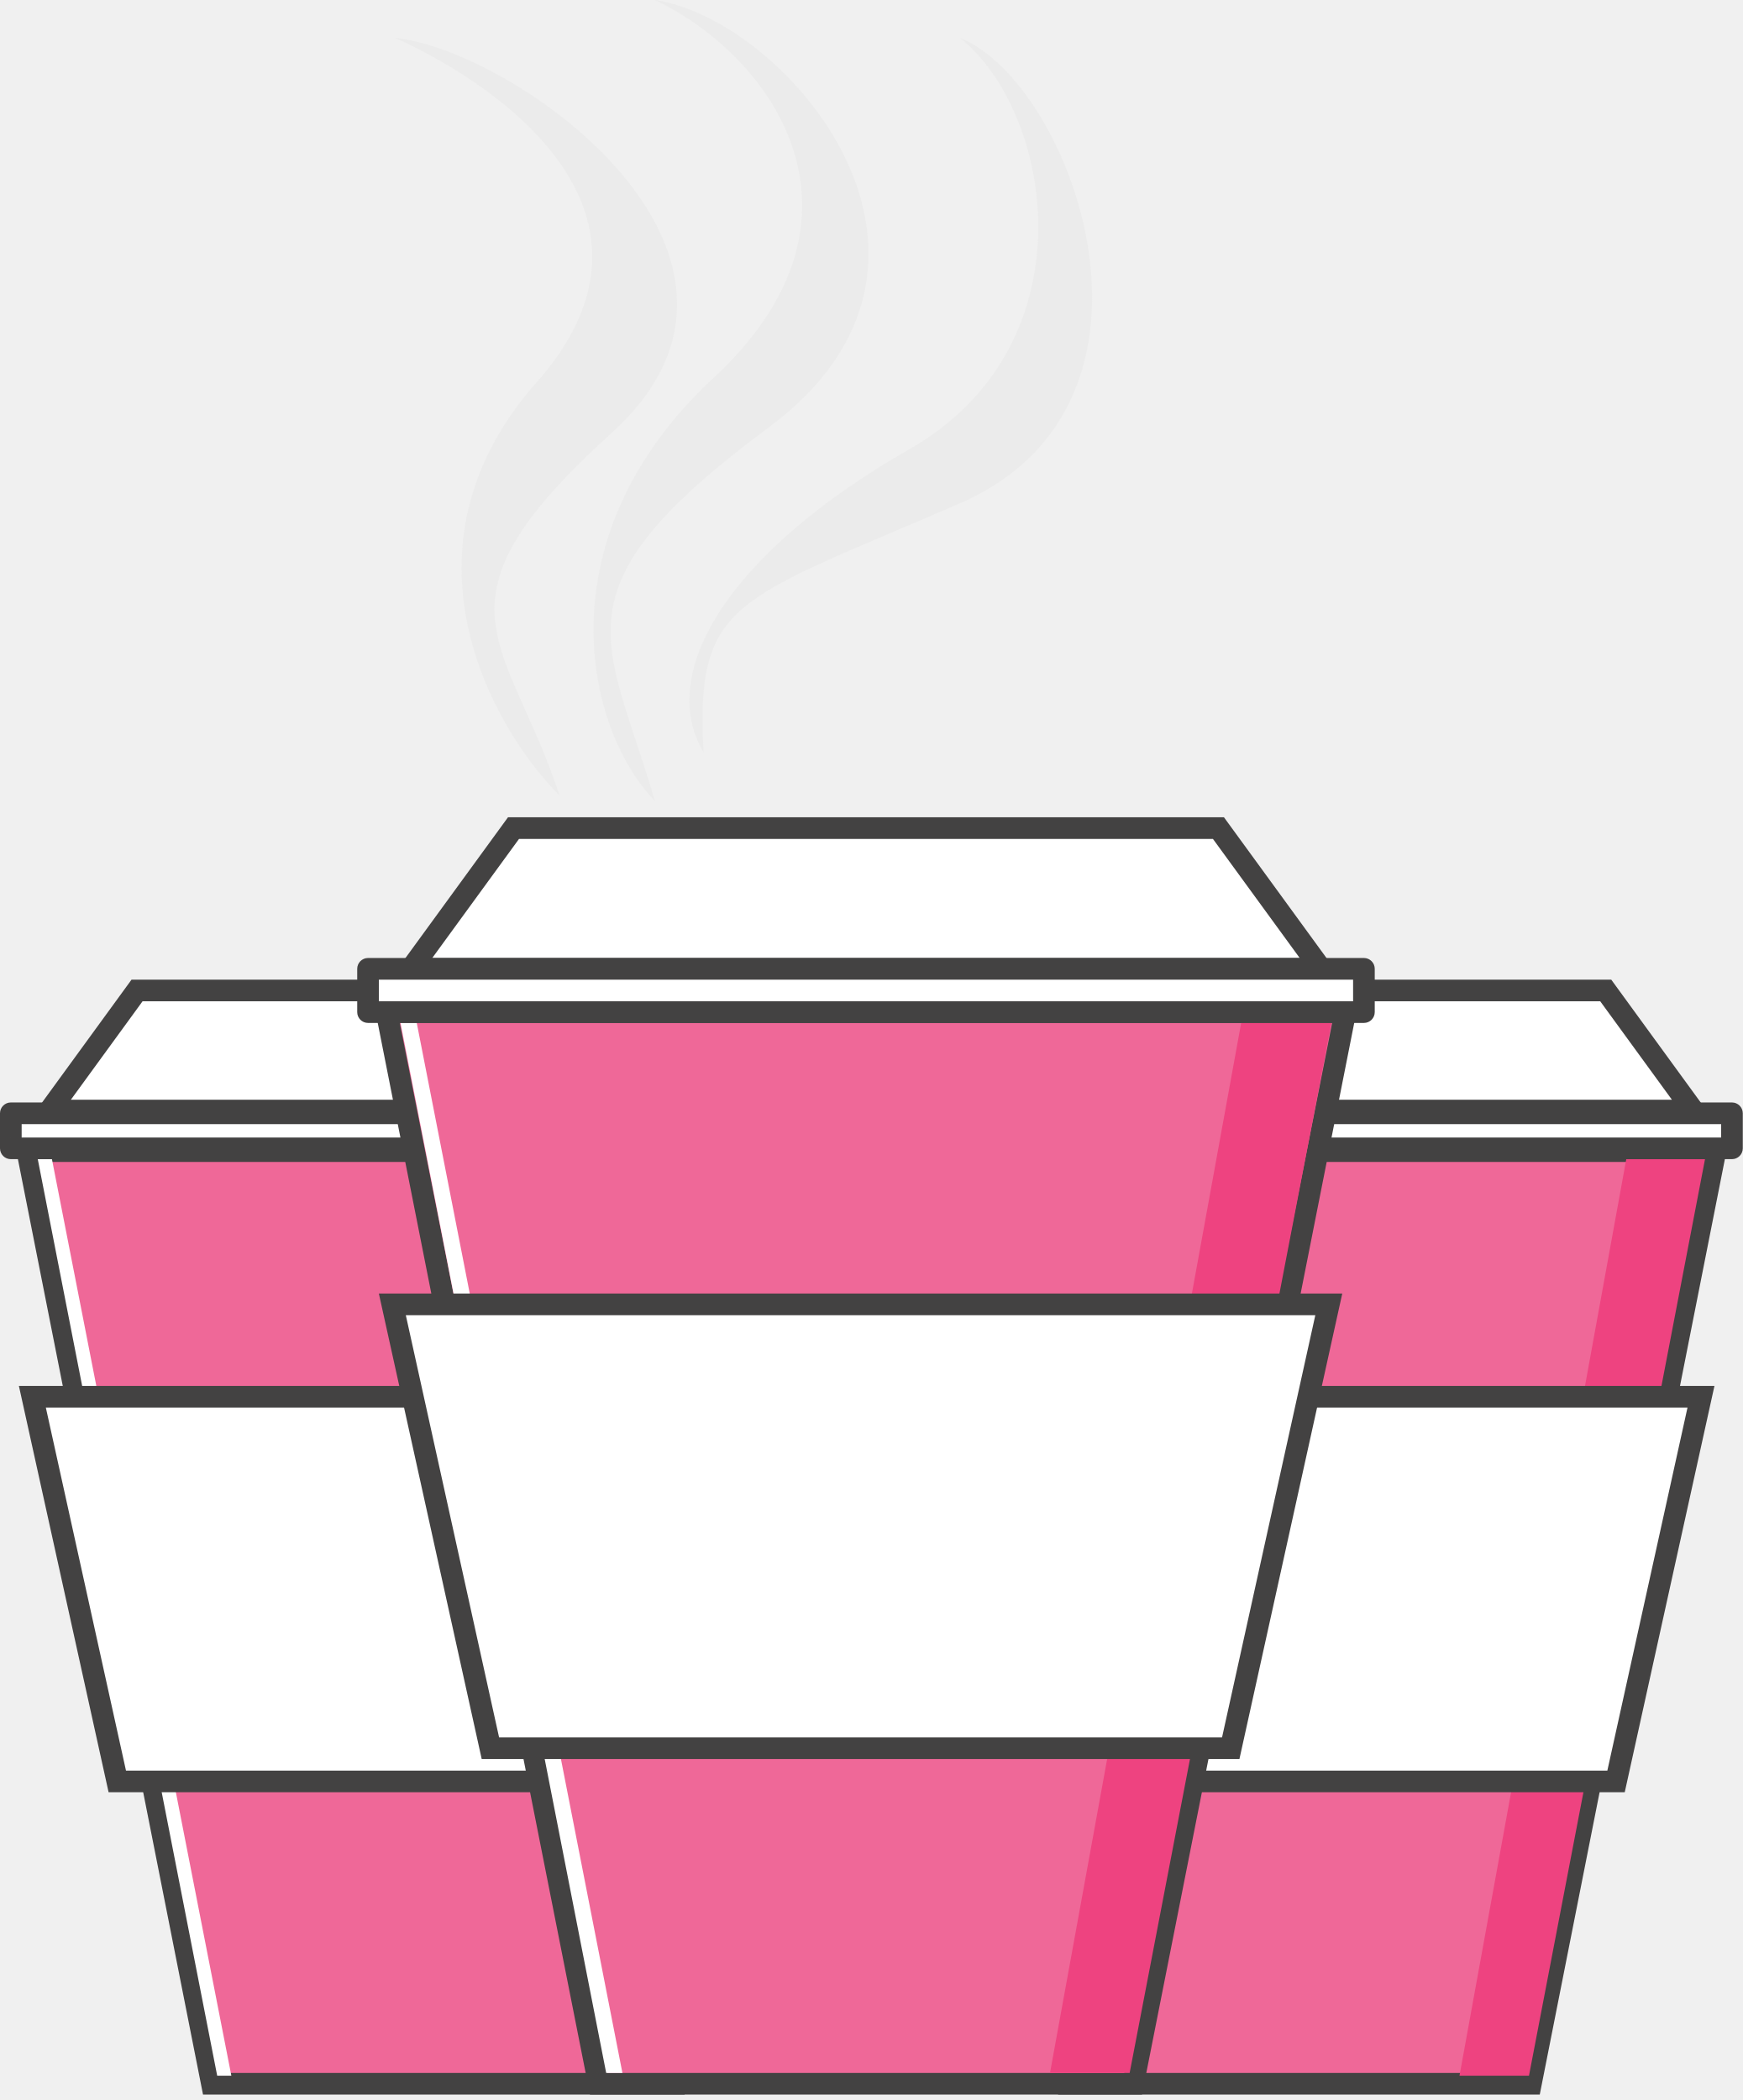
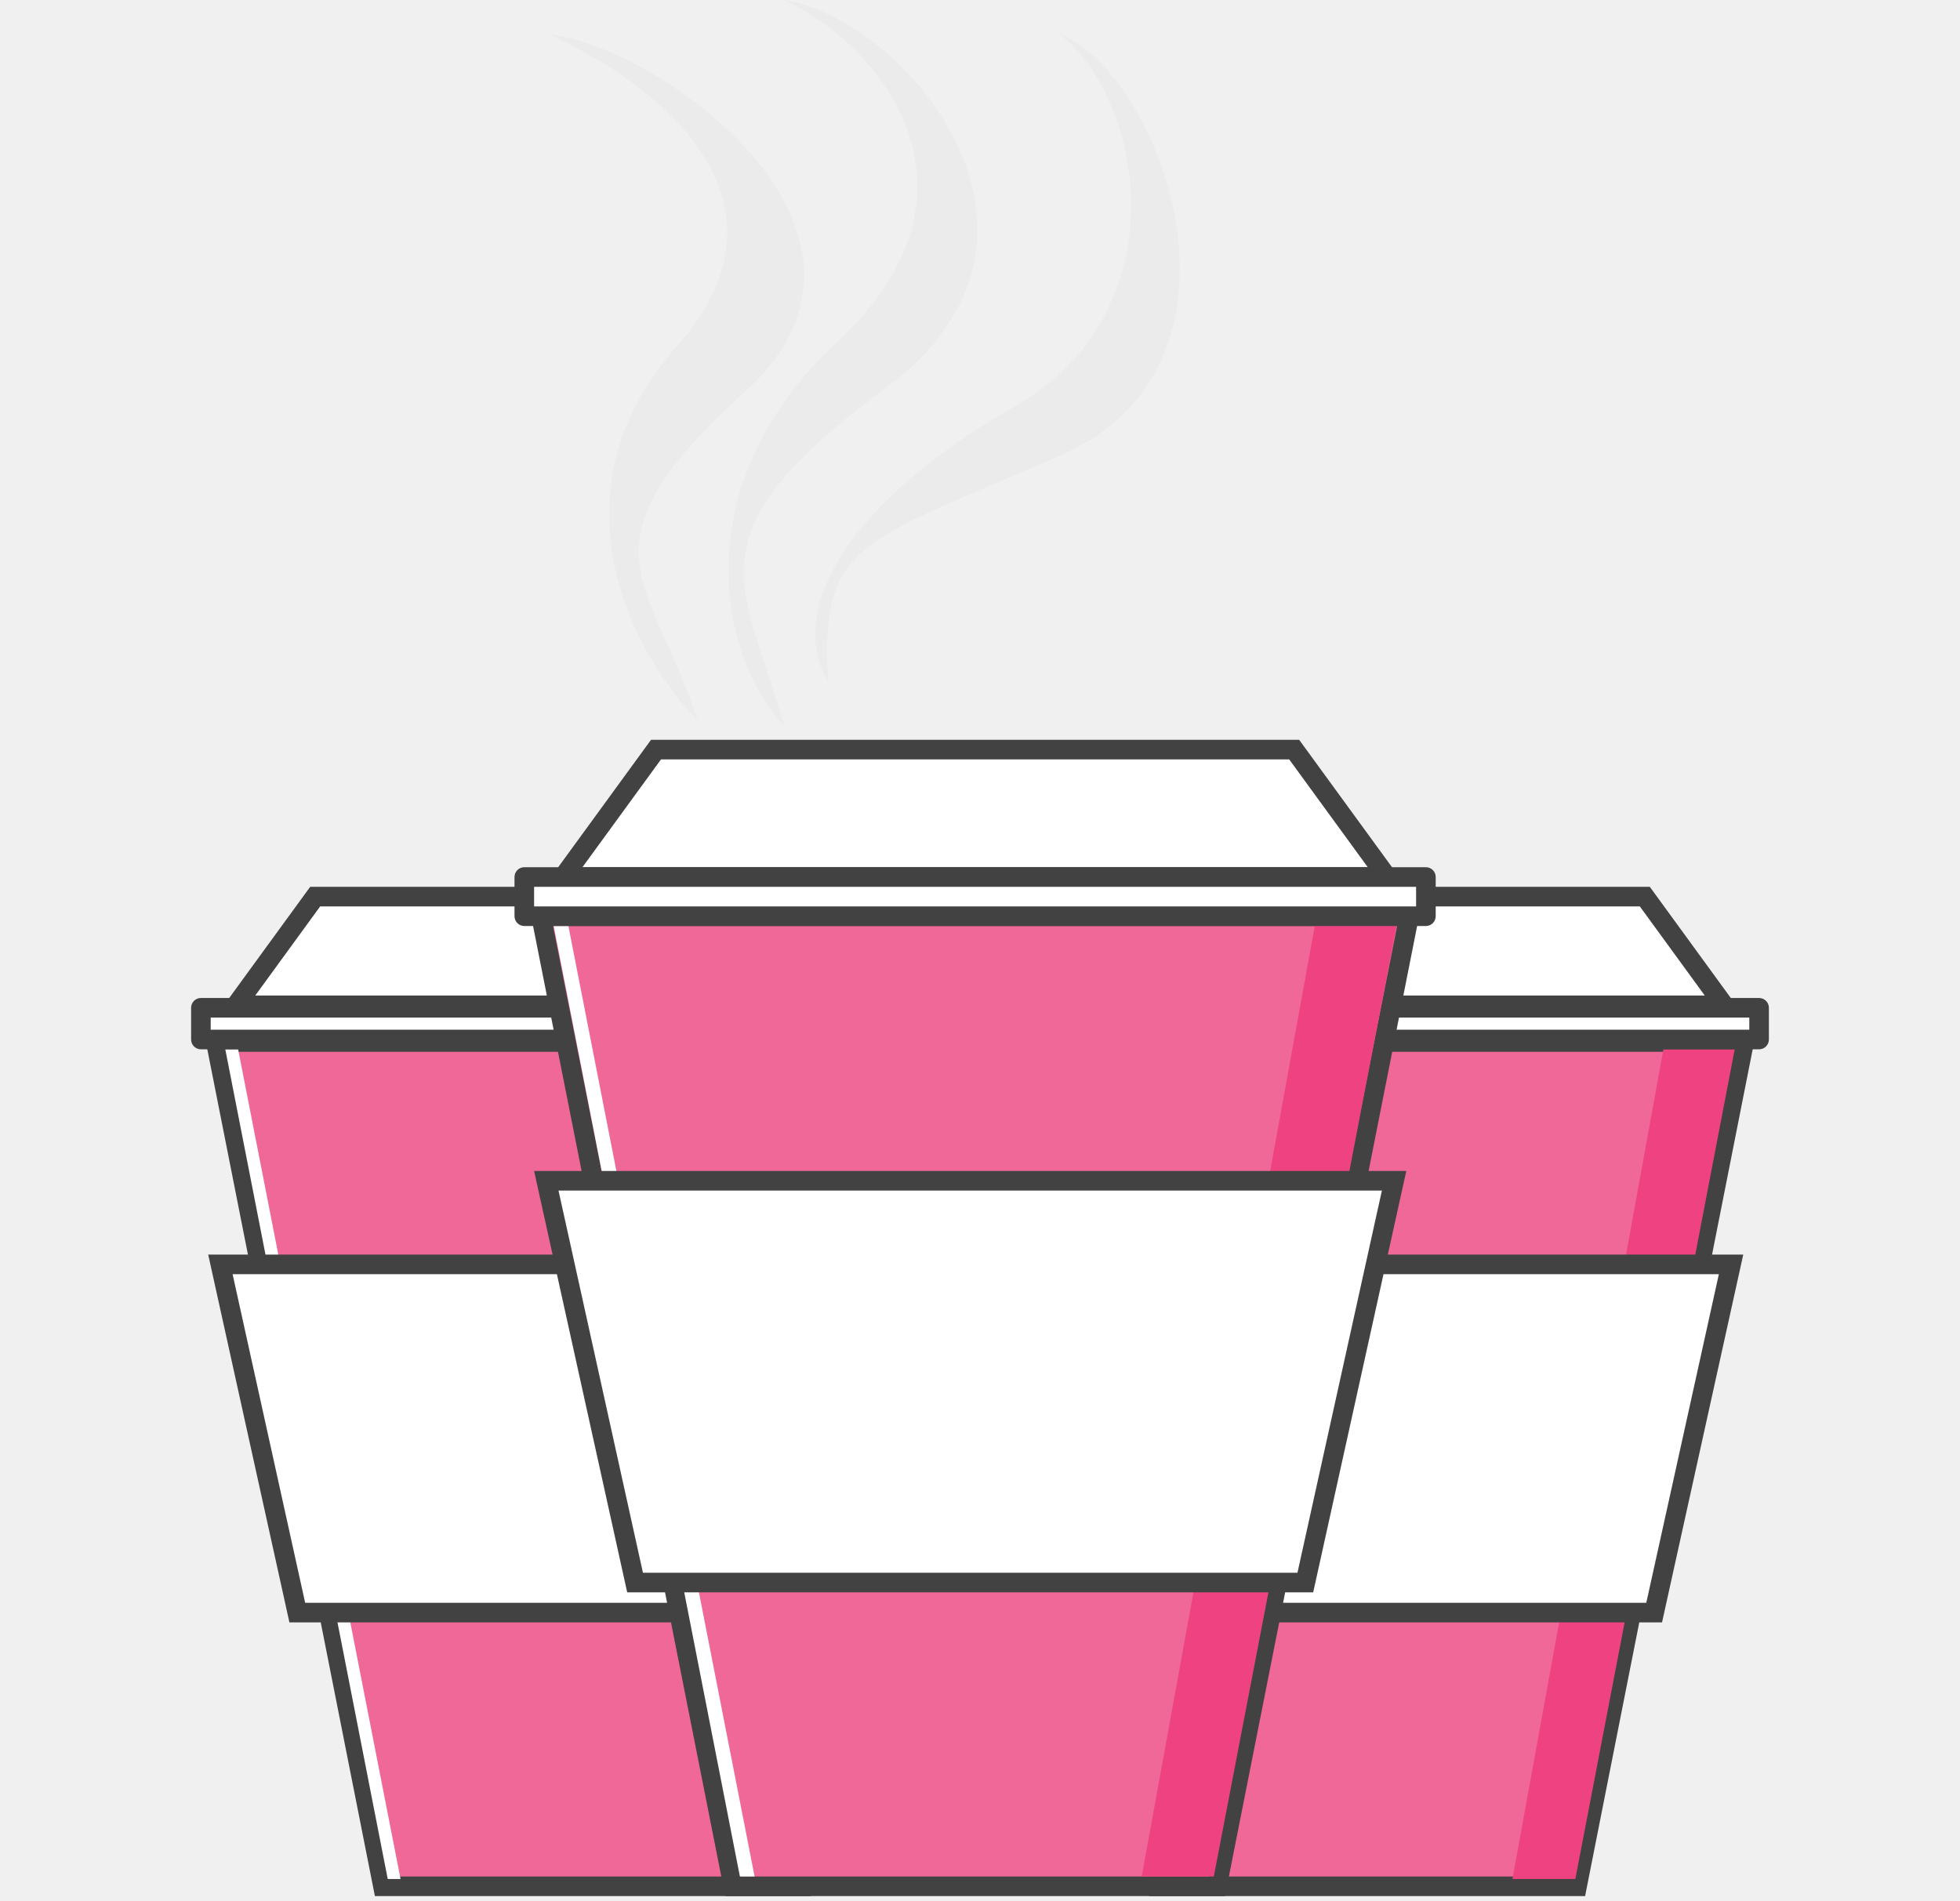
- <svg xmlns="http://www.w3.org/2000/svg" width="161" height="194" viewBox="0 0 161 194" fill="none">
+ <svg xmlns="http://www.w3.org/2000/svg" width="200" height="194" viewBox="0 0 161 194" fill="none">
  <path d="M2.526 106.339L2.526 106.339H79.474L62.423 192.5H19.577L2.526 106.339Z" fill="#EF6898" stroke="#434242" stroke-width="2" />
  <path d="M55.83 191.754L71.236 107.085H78.511L62.249 191.754H55.83Z" fill="#EE4380" />
  <path d="M21.372 191.754L4.798 107.085H3.489L20.064 191.754H21.372Z" fill="white" />
  <path d="M2.99 129.034L78.138 129.034L70.293 164.568L10.835 164.568L2.99 129.034Z" fill="white" stroke="#434242" stroke-width="2" />
  <path d="M4.582 102.593L12.661 91.5H69.339L77.418 102.593H4.582Z" fill="white" stroke="#434242" stroke-width="2" />
  <mask id="path-6-inside-1" fill="white">
    <rect y="101.847" width="82" height="5.237" rx="1" />
  </mask>
  <rect y="101.847" width="82" height="5.237" rx="1" fill="white" stroke="#434242" stroke-width="4" mask="url(#path-6-inside-1)" />
  <path d="M81.526 106.339L81.526 106.339H158.474L141.423 192.5H98.577L81.526 106.339Z" fill="#EF6898" stroke="#434242" stroke-width="2" />
  <path d="M134.83 191.754L150.236 107.085H157.511L141.249 191.754H134.83Z" fill="#EE4380" />
  <path d="M100.372 191.754L83.798 107.085H82.489L99.064 191.754H100.372Z" fill="white" />
  <path d="M81.99 129.034L157.138 129.034L149.292 164.568L89.835 164.568L81.99 129.034Z" fill="white" stroke="#434242" stroke-width="2" />
  <path d="M83.582 102.593L91.661 91.5H148.339L156.418 102.593H83.582Z" fill="white" stroke="#434242" stroke-width="2" />
  <mask id="path-12-inside-2" fill="white">
    <rect x="79" y="101.847" width="82" height="5.237" rx="1" />
  </mask>
  <rect x="79" y="101.847" width="82" height="5.237" rx="1" fill="white" stroke="#434242" stroke-width="4" mask="url(#path-12-inside-2)" />
  <path d="M35.717 93.5L35.717 93.5L124.283 93.5L104.679 192.5L55.321 192.5L35.717 93.5Z" fill="#EF6898" stroke="#434242" stroke-width="2" />
  <path d="M97 191.5L114.66 94.5H123L104.358 191.5H97Z" fill="#EE4380" />
  <path d="M57.5 191.5L38.5 94.5H37L56 191.5H57.5Z" fill="white" />
  <path d="M36.245 120.5L36.245 120.5H122.755L113.697 161.5H45.303L36.245 120.5Z" fill="white" stroke="#434242" stroke-width="2" />
  <path d="M37.966 89.5L47.439 76.5H112.561L122.034 89.5H37.966Z" fill="white" stroke="#434242" stroke-width="2" />
  <mask id="path-18-inside-3" fill="white">
    <rect x="33" y="88.5" width="94" height="6" rx="1" />
  </mask>
  <rect x="33" y="88.5" width="94" height="6" rx="1" fill="white" stroke="#434242" stroke-width="4" mask="url(#path-18-inside-3)" />
  <path d="M65.93 34.894C50.165 49.494 53.932 67.215 60.5 74C56.116 58.932 50.772 54.494 71 39.5C91.817 24.07 72.622 1.765 60.5 0C71.712 5.381 81.694 20.294 65.93 34.894Z" fill="#D9D9D9" fill-opacity="0.23" />
  <path d="M84 41.5C67.213 51.087 60.624 62.217 65 69.5C64.225 55.402 67.897 55.524 88.675 46.5C110.059 37.214 98.941 7.514 88.675 3.5C97.406 10.498 100.787 31.913 84 41.5Z" fill="#D9D9D9" fill-opacity="0.23" />
  <path d="M49.555 35.34C36.067 50.587 45.37 67.149 51.707 73.524C46.89 58.845 38.984 55.864 56.5 40C74.525 23.674 47.596 4.625 36.5 3.5C46.972 8.249 63.043 20.094 49.555 35.34Z" fill="#D9D9D9" fill-opacity="0.23" />
</svg>
